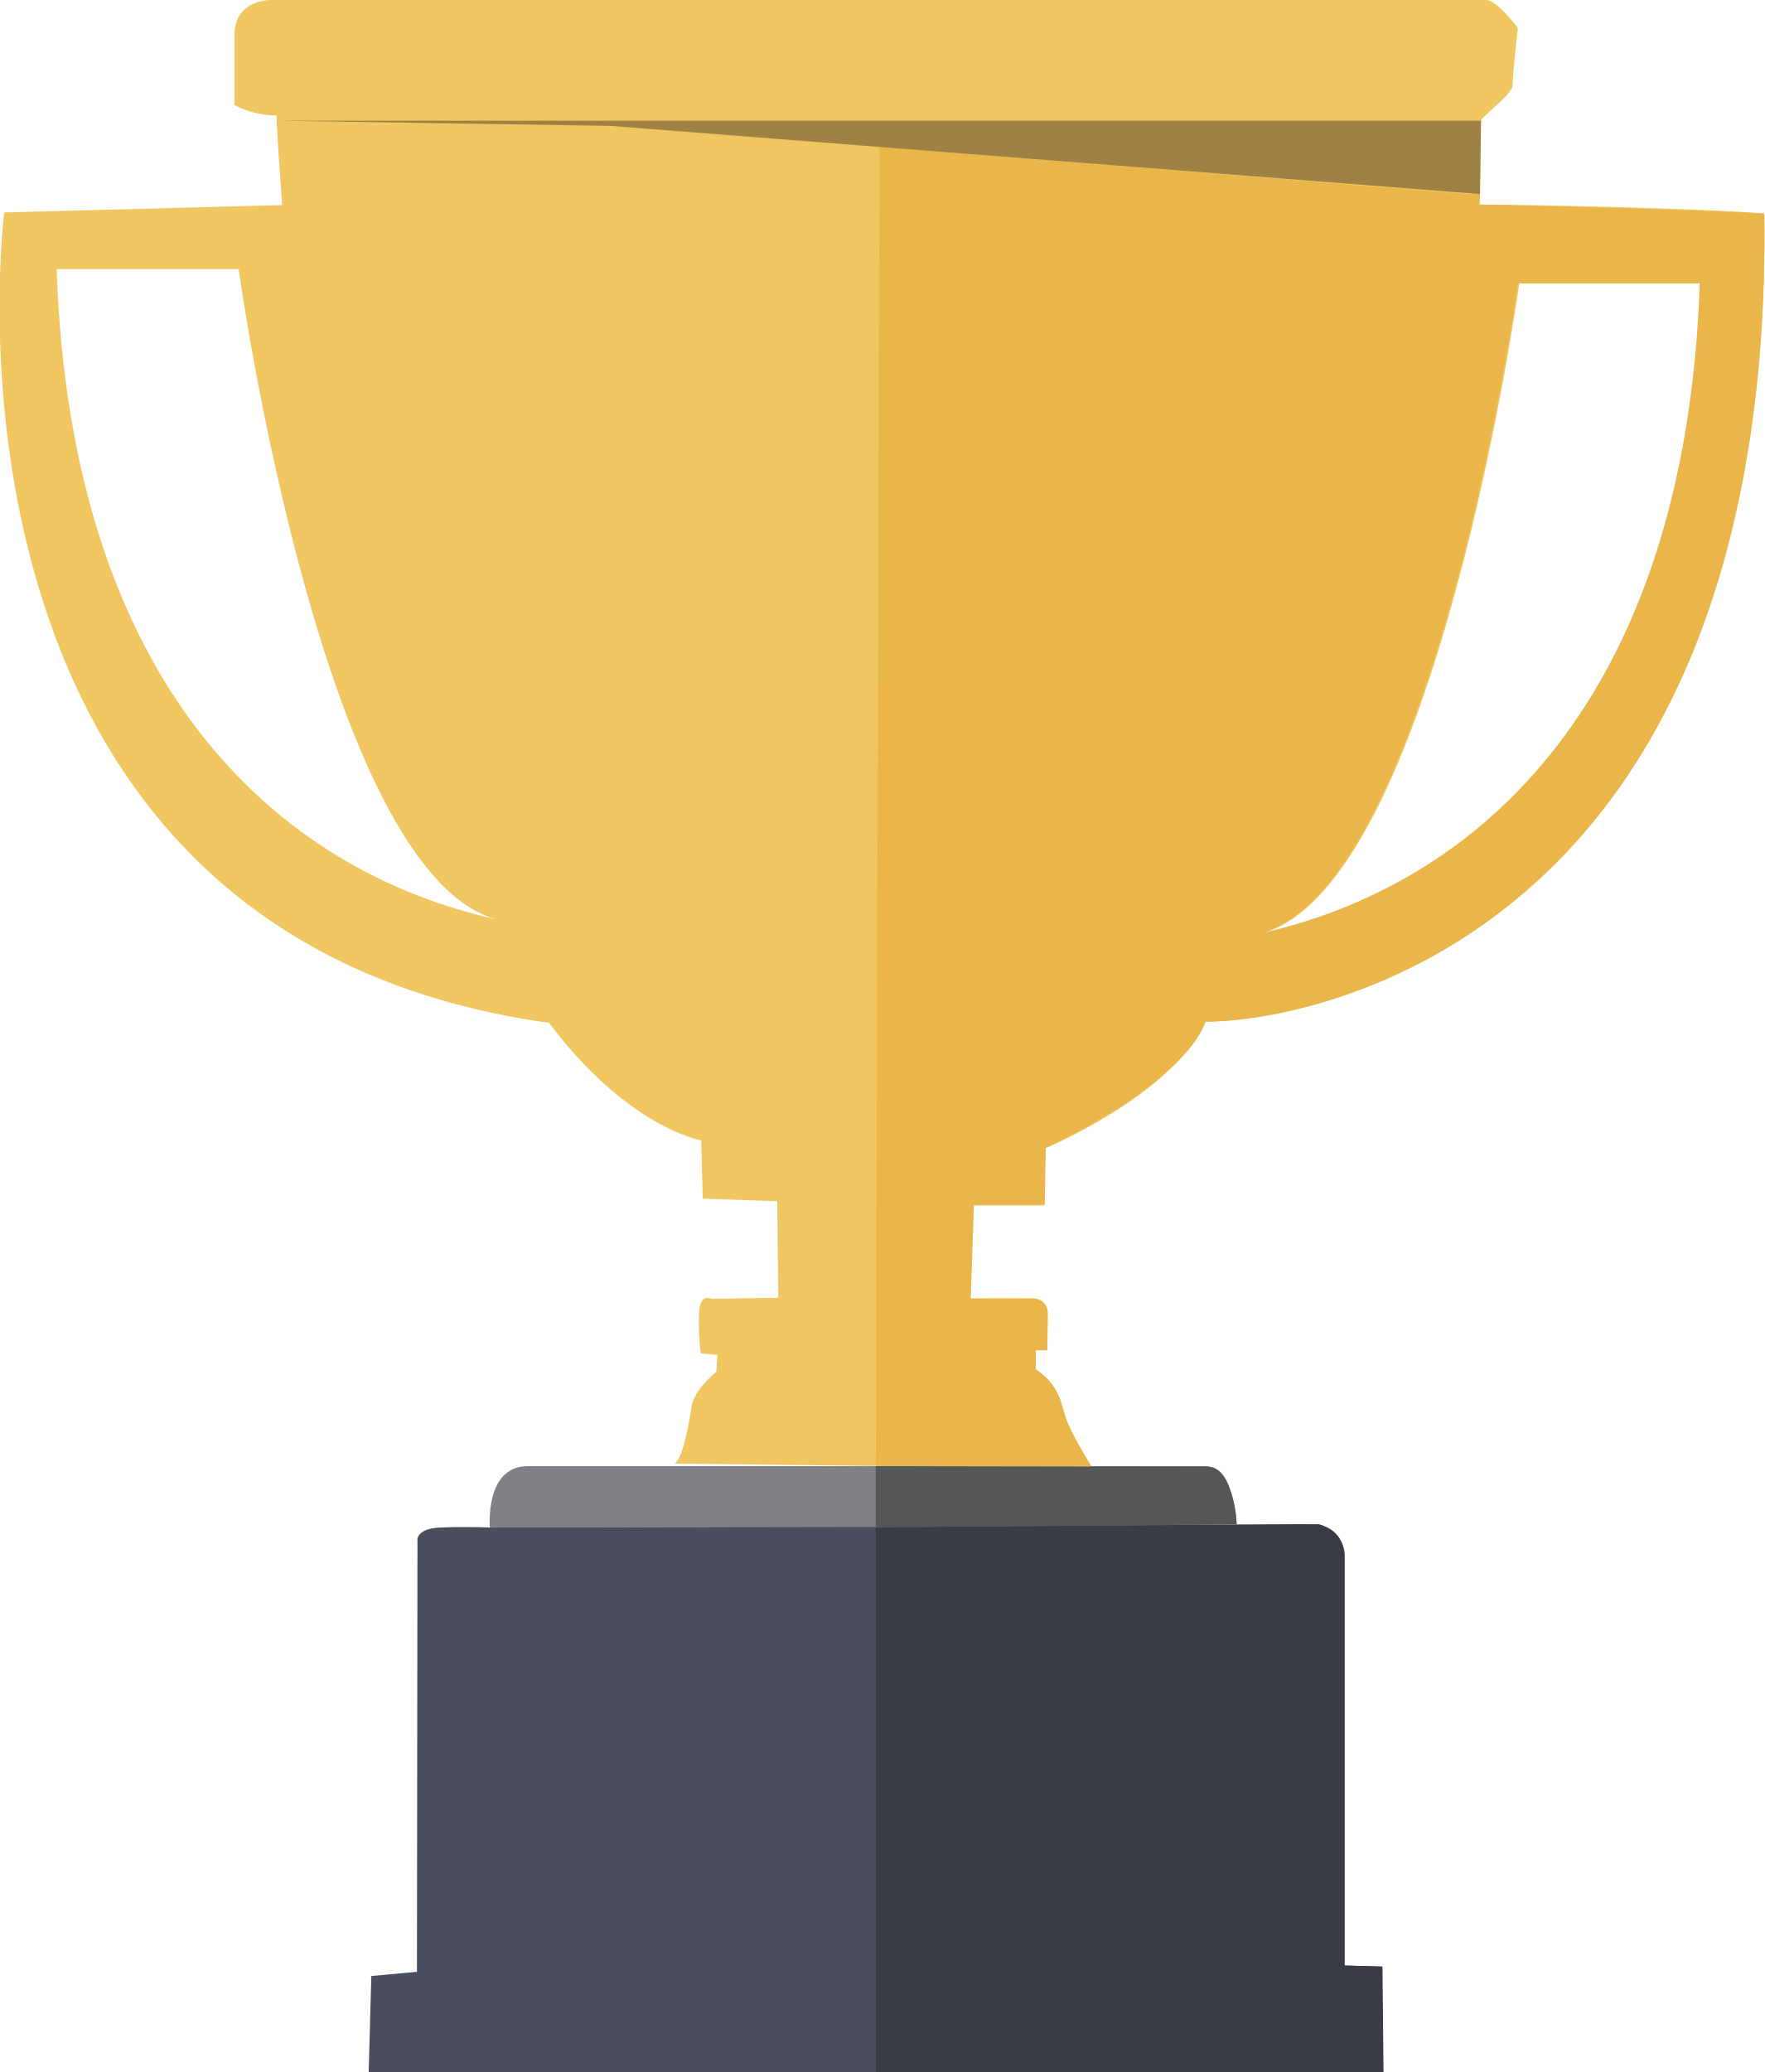
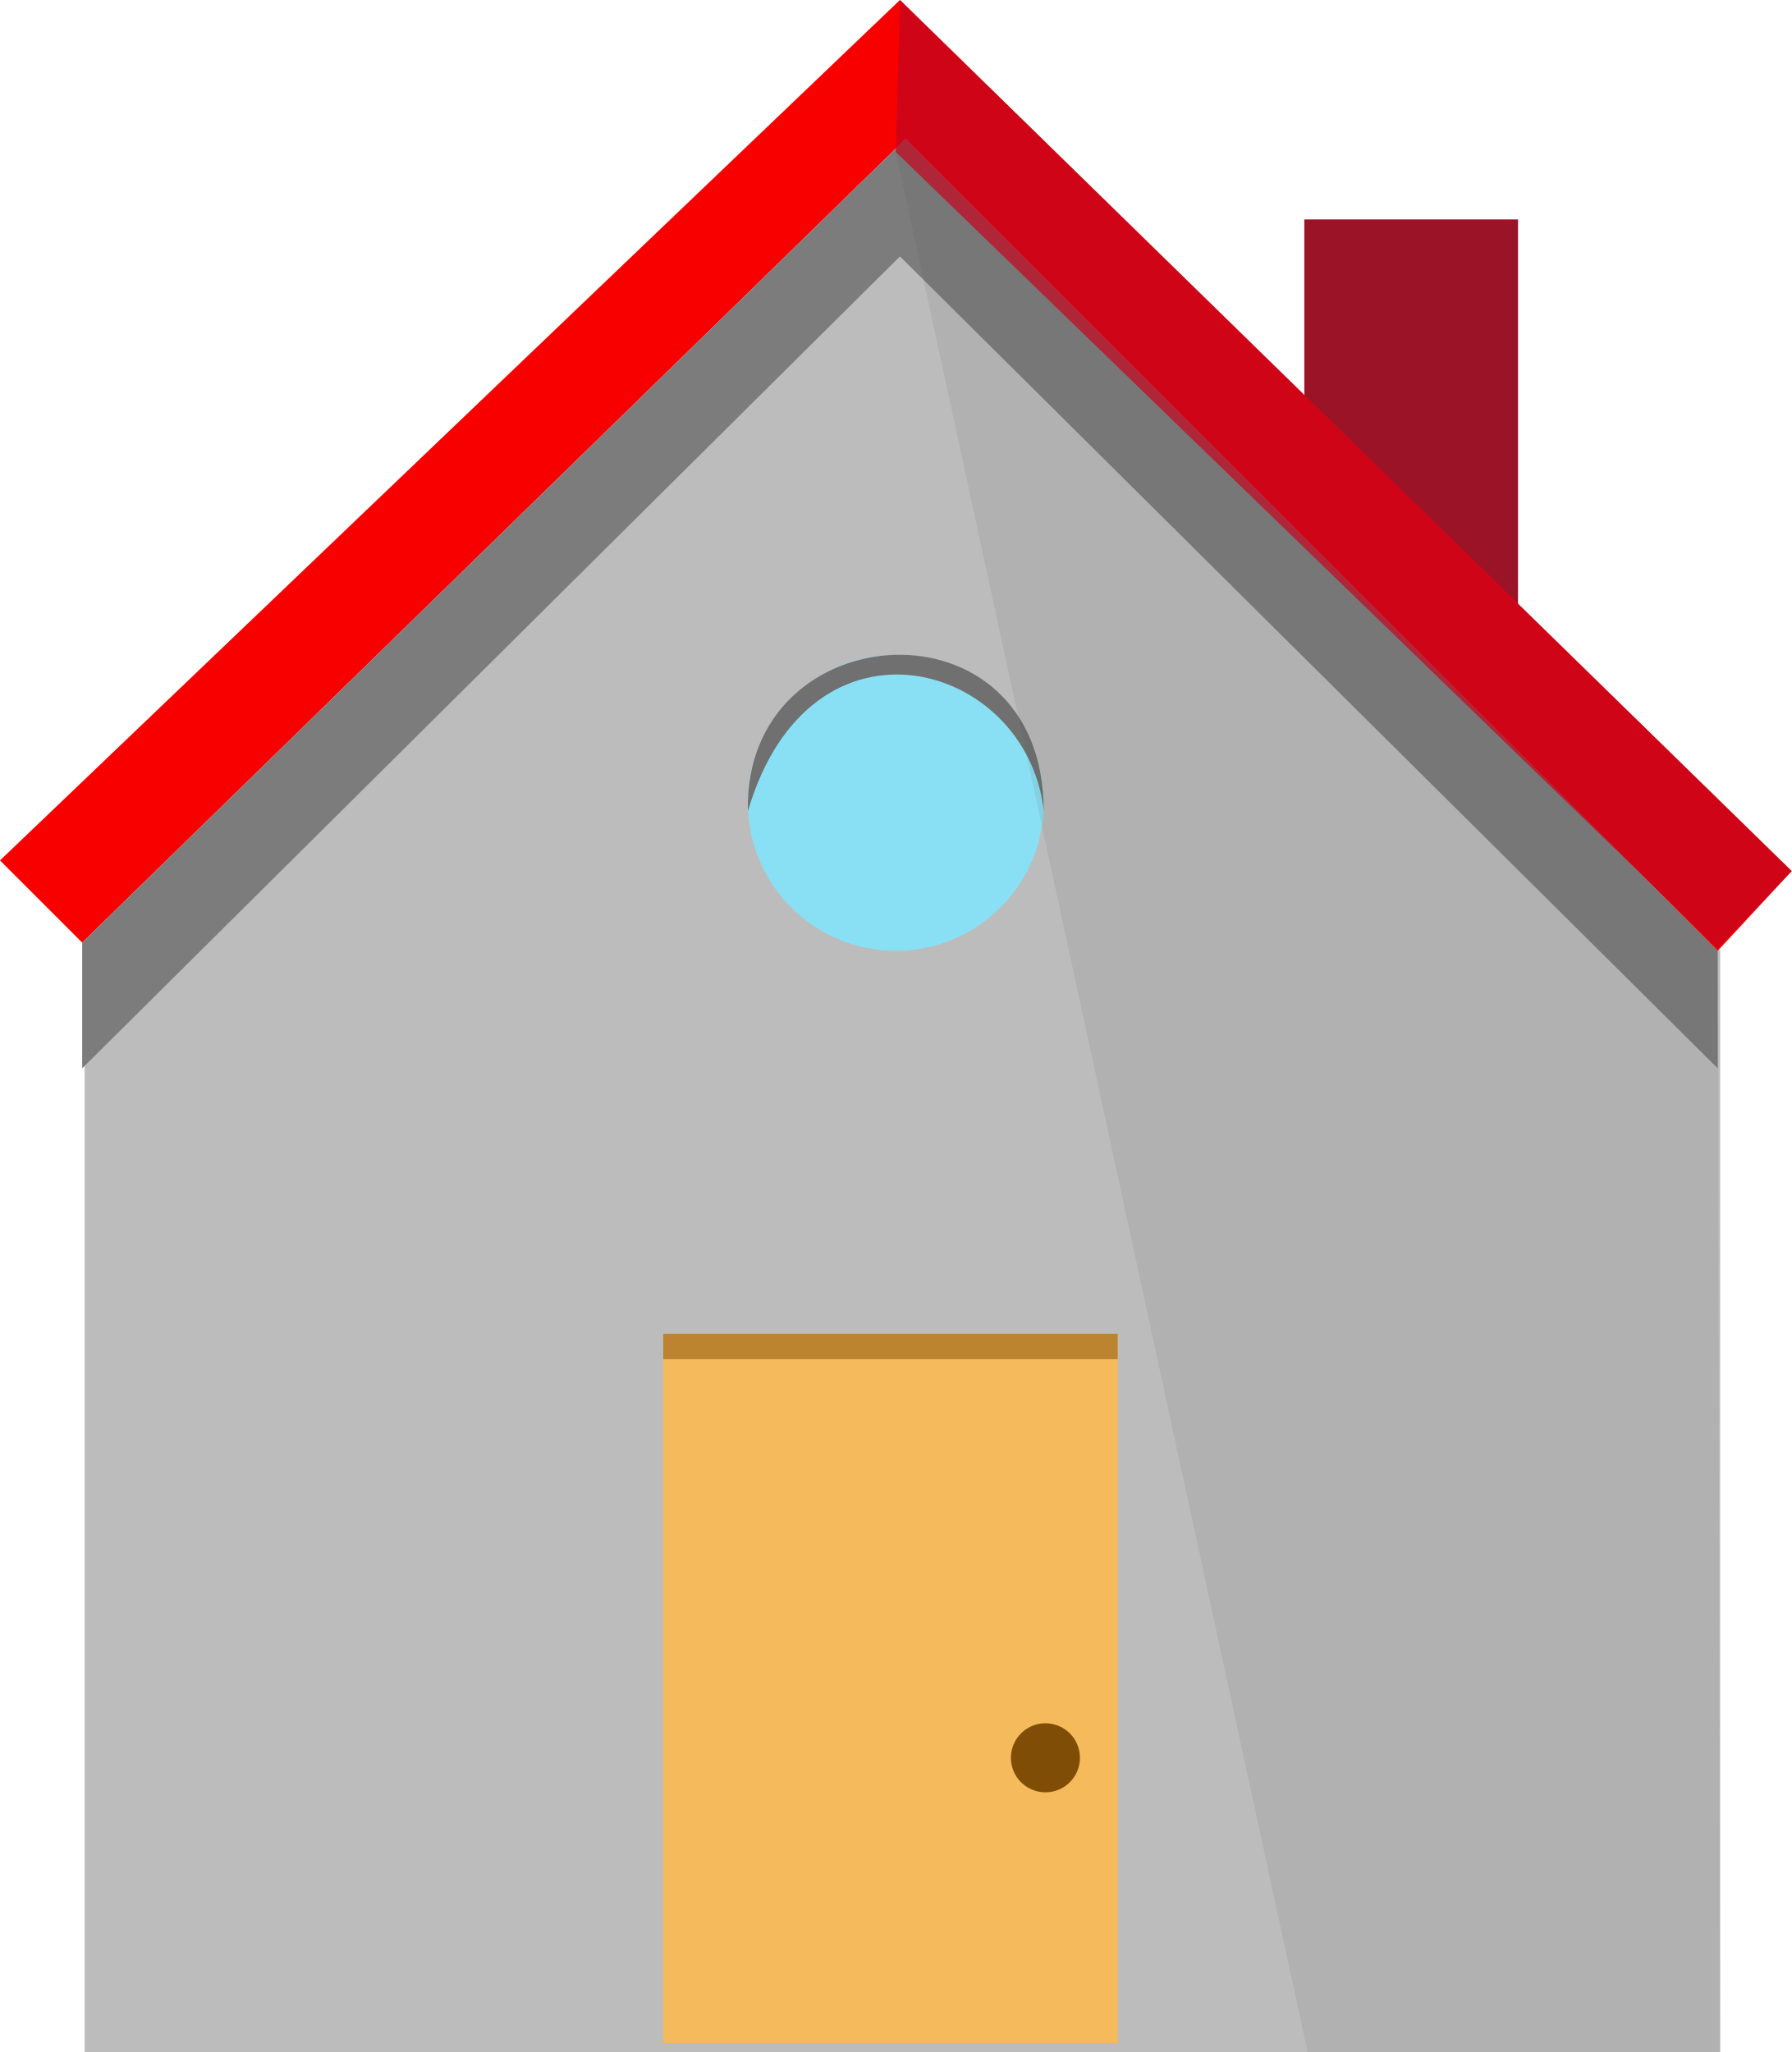
- <svg xmlns="http://www.w3.org/2000/svg" version="1.1" id="Calque_1" x="0px" y="0px" viewBox="0 0 336.5 395" style="enable-background:new 0 0 336.5 395;" xml:space="preserve">
+ <svg xmlns="http://www.w3.org/2000/svg" version="1.1" id="Calque_1" x="0px" y="0px" viewBox="0 0 218 249.7" style="enable-background:new 0 0 218 249.7;" xml:space="preserve">
  <style type="text/css">
- 	.st0{fill:#4A4E5E;}
- 	.st1{fill:#808184;}
- 	.st2{fill:#EFC660;}
- 	.st3{fill:#EAB549;}
- 	.st4{fill:#9E8143;}
- 	.st5{fill:#555656;}
- 	.st6{fill:#393C47;}
+ 	.st0{fill:#9B1327;}
+ 	.st1{fill:#BCBCBC;}
+ 	.st2{fill:#F90000;}
+ 	.st3{fill:#F4BA5B;}
+ 	.st4{fill:#7C7C7C;}
+ 	.st5{fill:#7F4D05;}
+ 	.st6{opacity:0.52;fill:#89520A;}
+ 	.st7{fill:#89E0F4;}
+ 	.st8{fill:#707070;}
+ 	.st9{opacity:0.73;fill:#C10520;}
+ 	.st10{opacity:0.1;fill:#494848;}
</style>
  <g>
-     <path class="st0" d="M70.3,395l0.5-18.3l8.7-0.8l0.1-82c0,0-0.6-2.5,4.4-2.7s9.5,0,9.5,0l158.1-0.6c0,0,3.8,0.9,4.7,5.7   c0,4.8,0,78.4,0,78.4l7.2,0.2l0.2,20.1H70.3z" />
-     <path class="st1" d="M93.4,291.2c0,0-1-11.7,7.2-11.7s129.7,0,129.7,0s5.2,1.8,5.5,11C225.3,291.2,93.4,291.2,93.4,291.2z" />
-     <path class="st2" d="M336.4,40.7c-11.7-1-46.3-1.7-54.3-1.7c0.3-8,0-15,0.3-16c0.3-1,6-5,6-6.7c0-1.7,1-11,1-11s-4-5.3-6-5.3   s-232,0-232,0s-6.7,0-6.7,6.7c0,6.7,0,13.3,0,13.3s3.3,2,8,2c0.1,3.5,1.1,17.1,1.1,17.1l-53,1.4c0,0-17.6,137.5,103.9,154.5   c15,20,29,22.4,29,22.4l0.3,11.1l14.2,0.5l0.2,18.4l-12.8,0.2c0,0-2.2-1.2-2.3,2.7c-0.2,3.8,0.3,7.7,0.3,7.7l3.2,0.3l-0.2,3.2   c0,0-4.2,3.3-4.7,6.5s-1.7,10.2-3.3,11l79.7,1c0,0-4.3-6.4-5.4-10.5s-2.2-6.4-5.5-8.5c0-1.5,0-3.6,0-3.6h2.2l0.1-7.2   c0,0,0.1-2.5-3.1-2.6s-11.6,0-11.6,0l0.6-17.8h13.5l0.2-10.9c0,0,24-9.9,30.5-24.1C246.3,194.8,338.5,179,336.4,40.7z M10.8,51.3   h34.7c0,0,16,115.3,49.3,124C52.8,166,13.5,130.7,10.8,51.3z M240.4,178c33.3-8.7,49.3-124,49.3-124h34.7   C321.8,133.3,282.4,168.7,240.4,178z" />
-     <path class="st3" d="M336.4,40.7c-28.2-1.2-54.3-1.7-54.3-1.7l0.1-2h-2.7l-111.8-9L167,279.5h41.1c0,0-3.9-6.2-4.9-9.3   c-1-3.1-1.1-5.8-5.7-9.2c0-1.8,0-3.6,0-3.6h2.2l0.1-6.9c0,0,0.2-3-3.1-3s-11.6,0-11.6,0l0.6-17.8h13.5l0.2-10.9   c0,0,26.1-11.9,30.5-24.1C240.6,195.3,338.1,186.3,336.4,40.7z M240.1,178c33.3-8.7,49.3-124,49.3-124h34.7   C321.4,133.3,282.1,168.7,240.1,178z" />
-     <polygon class="st4" points="282.4,23 52.8,23 116.5,24 282.2,37  " />
-     <path class="st5" d="M167,279.5v11.7l68.8-0.6c0,0-0.5-11-5.5-11S167,279.5,167,279.5z" />
-     <path class="st6" d="M167,291.2V395h96.8l-0.2-20.1l-7.2-0.2l0-78.4c0,0-0.1-4.8-5.2-5.7C245.1,290.5,167,291.2,167,291.2z" />
+     <rect x="158.7" y="26.7" class="st0" width="26" height="84.7" />
+     <polygon class="st1" points="10.3,249.7 209.3,249.7 209.3,115.7 110.6,17 10.3,114.7  " />
+     <polygon class="st2" points="10,114.7 0,104.7 109.5,0 218,106 209,115.7 110.2,16.9  " />
+     <rect x="80.7" y="162.3" class="st3" width="55.3" height="86.3" />
+     <polygon class="st4" points="10,114.7 110.2,16.9 209,115.7 209,130 109.5,31.2 10,130  " />
+     <circle class="st5" cx="127.2" cy="213.9" r="4.2" />
+     <rect x="80.7" y="162.3" class="st6" width="55.3" height="3.1" />
+     <circle class="st7" cx="109" cy="97.7" r="18" />
+     <path class="st8" d="M91,98.7c-0.6-24.1,36-26.6,36,0C125,80.5,98.6,72.9,91,98.7z" />
+     <polygon class="st9" points="109.5,0 109,18.5 209,115.4 218,106  " />
+     <polygon class="st10" points="109,18.5 159.1,249.7 209.3,249.7 209,115.4  " />
  </g>
</svg>
